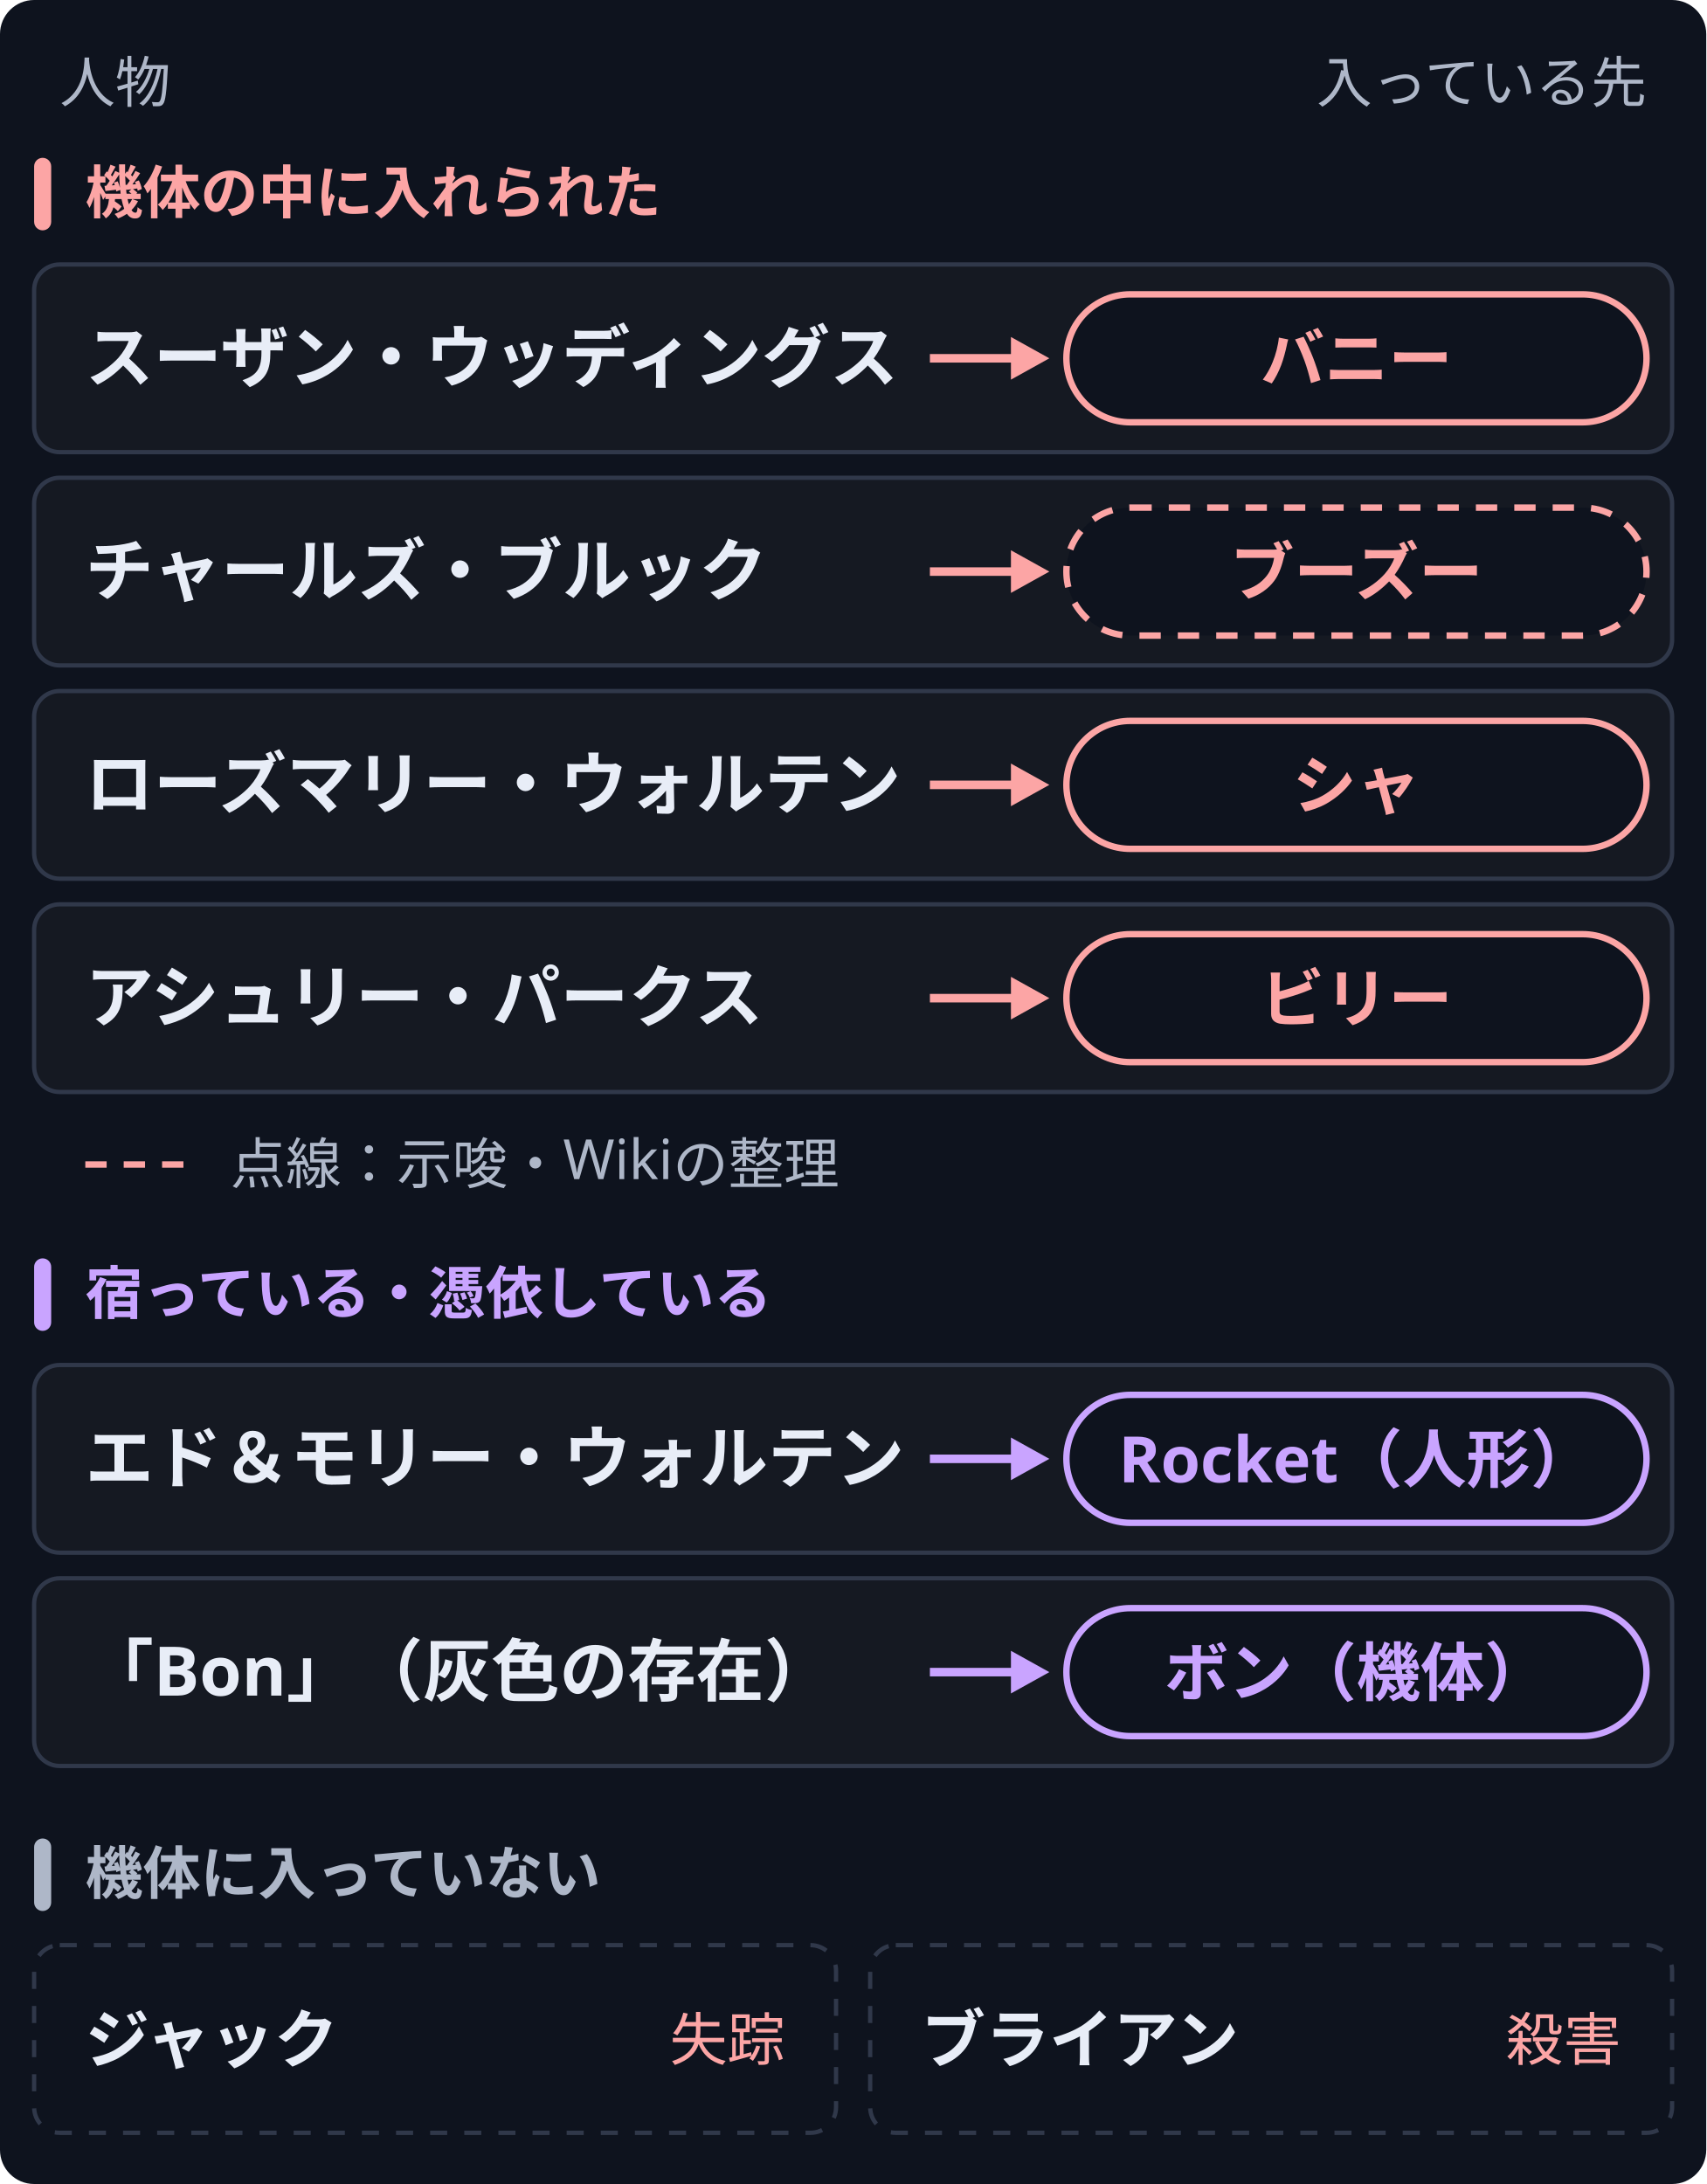
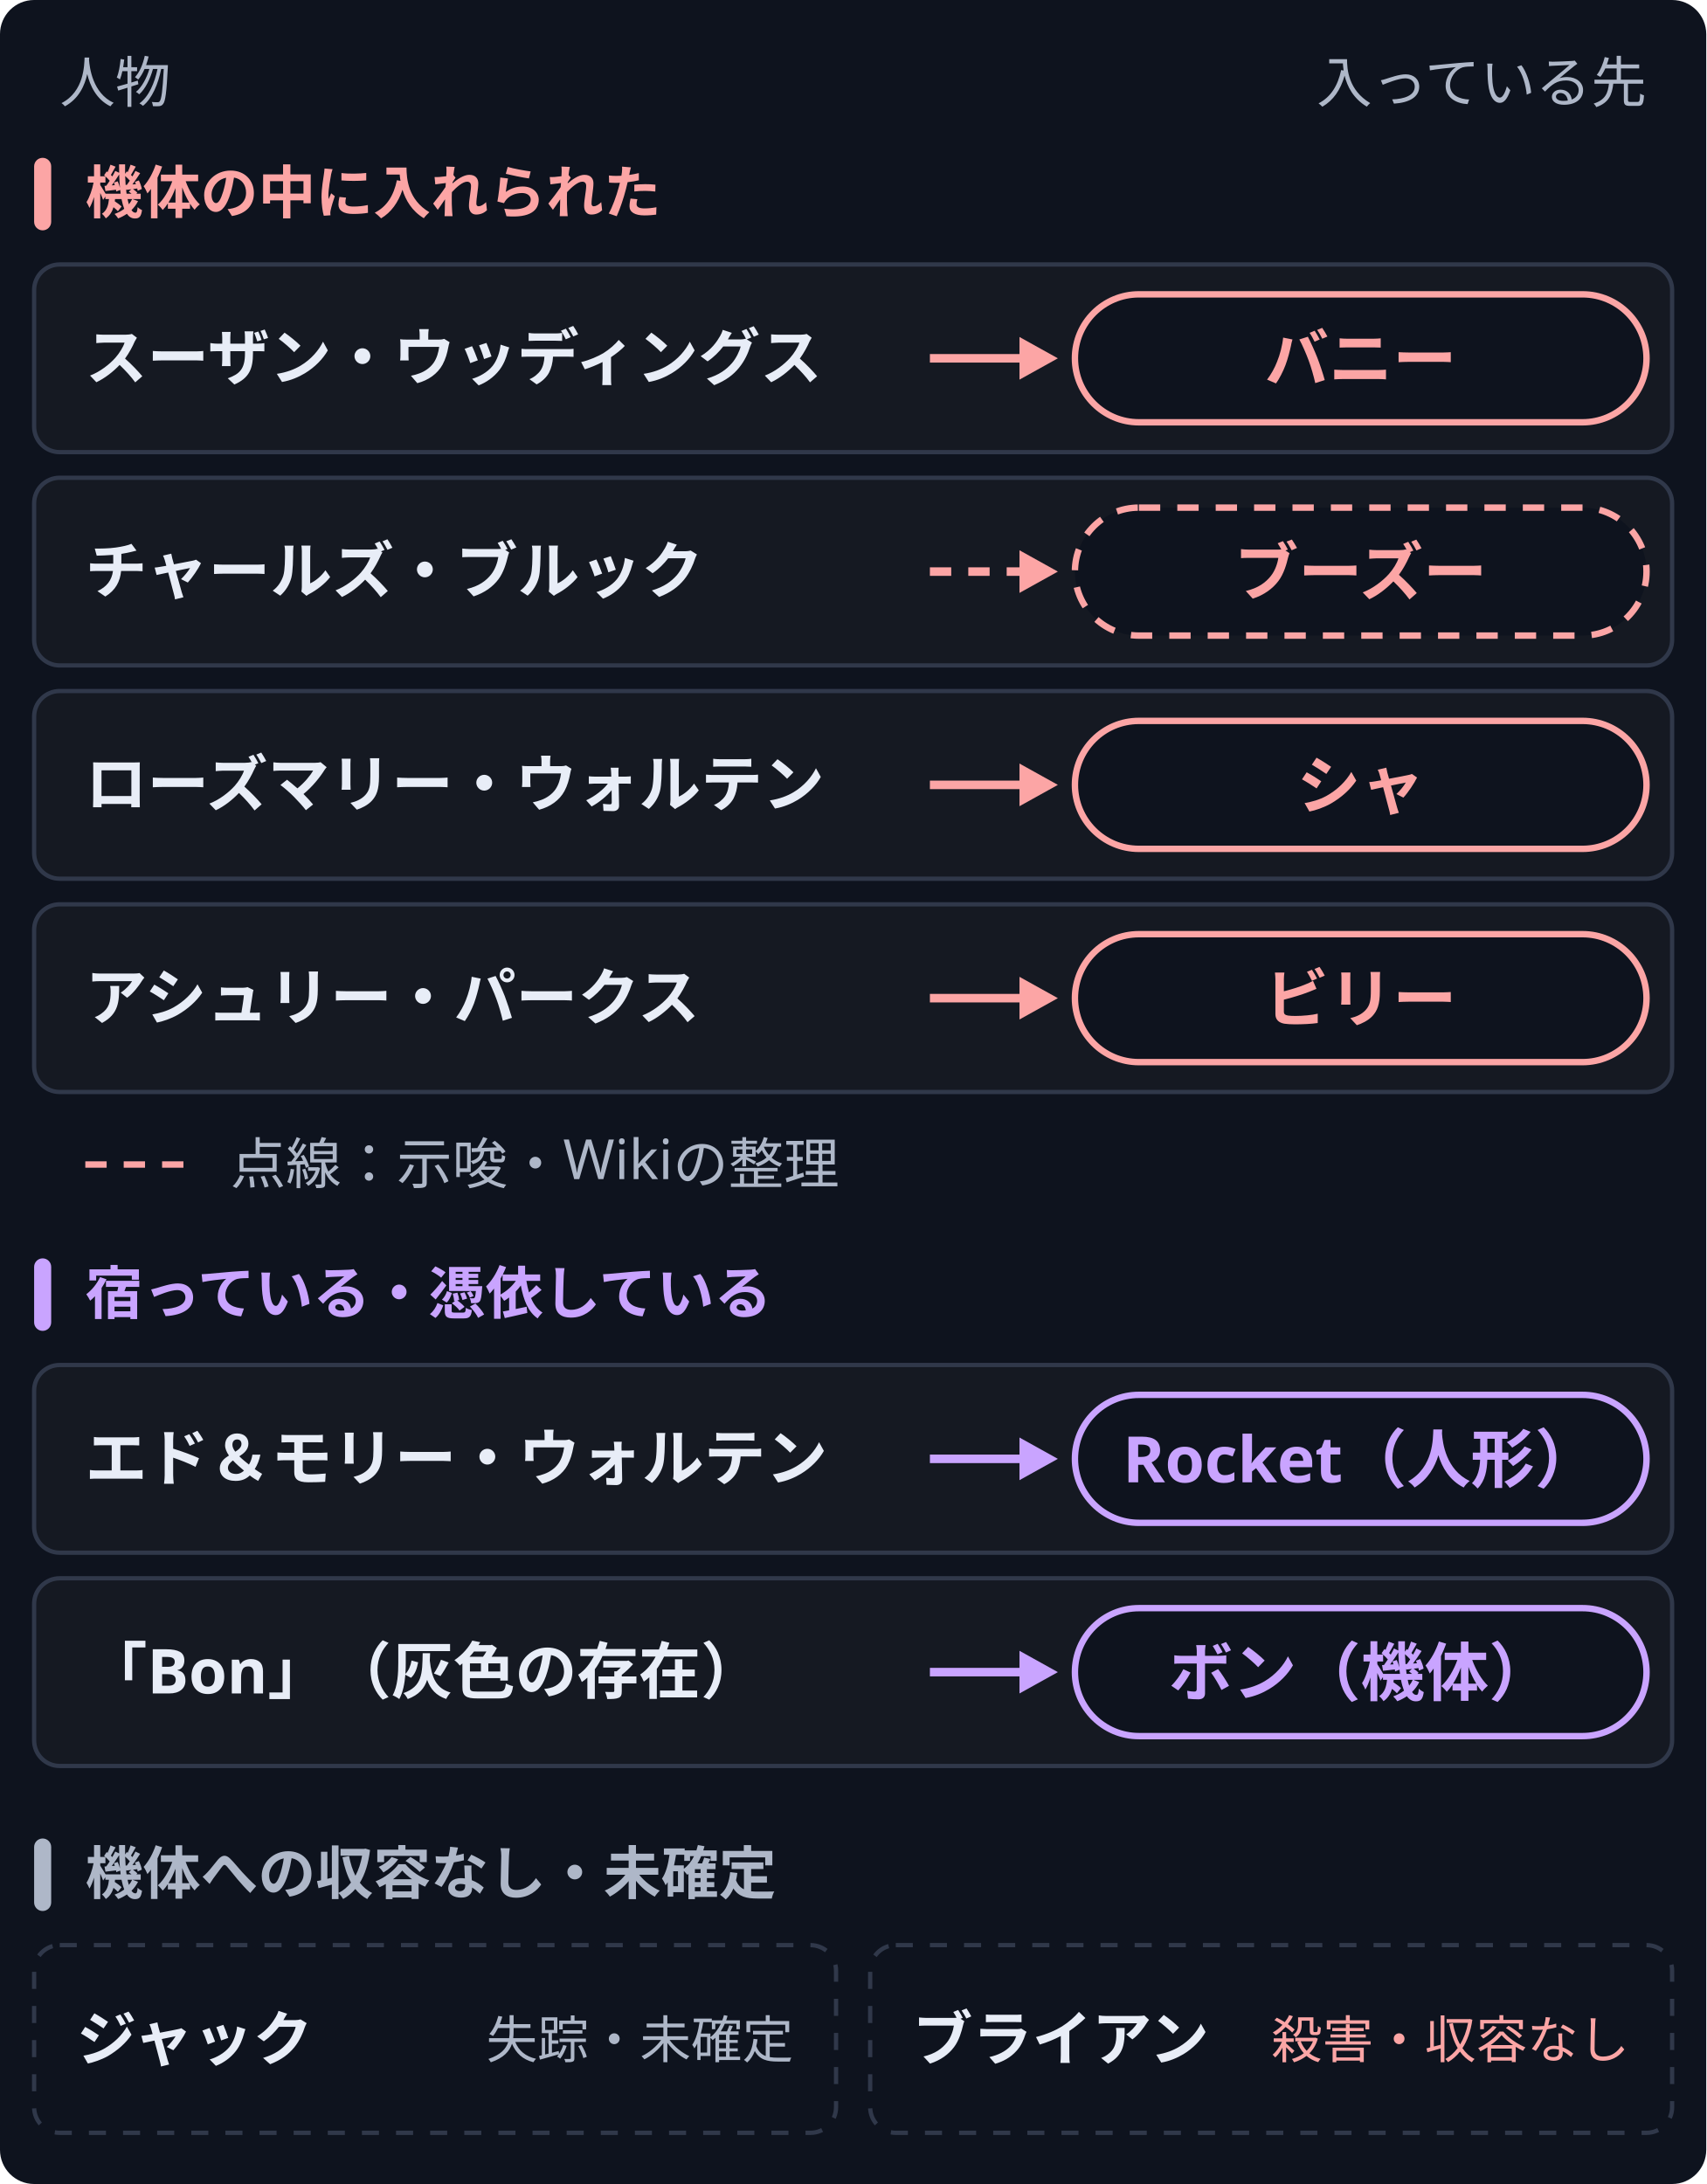
<svg xmlns="http://www.w3.org/2000/svg" width="400" height="512" viewBox="0 0 400 512" role="img" font-family="'Yu Gothic UI','Hiragino Kaku Gothic ProN','Noto Sans JP','Meiryo',sans-serif">
  <rect x="0" y="0" width="400" height="512" rx="8" fill="#0e131e" stroke="none" />
  <text x="14" y="24" font-size="13" fill="#aeb7c8" font-weight="400" text-anchor="start">人物</text>
  <text x="386" y="24" font-size="13" fill="#aeb7c8" font-weight="400" text-anchor="end">入っている先</text>
  <rect x="8" y="37" width="4" height="17" rx="2" fill="#fca5a5" />
  <text x="20" y="50" font-size="13.5" fill="#fca5a5" font-weight="700" text-anchor="start">機体の中に入れられた</text>
  <rect x="8" y="62" width="384" height="44" rx="6" fill="#151922" stroke="#30384a" stroke-width="1" />
-   <text x="20" y="89.5" font-size="16" fill="#e8edf7" font-weight="700" text-anchor="start">スーザン・ウッディングス</text>
-   <line x1="218" y1="84" x2="239" y2="84" stroke="#fca5a5" stroke-width="2" />
-   <polygon points="246,84 237,79 237,89" fill="#fca5a5" />
-   <rect x="250" y="69" width="136" height="30" rx="15" fill="#0e131e" stroke="#fca5a5" stroke-width="1.5" />
-   <text x="318" y="89.5" font-size="15" fill="#fca5a5" font-weight="700" text-anchor="middle">バニー</text>
+   <text x="20" y="89" font-size="14.5" fill="#e8edf7" font-weight="700" text-anchor="start">スーザン・ウッディングス</text>
+   <line x1="218" y1="84" x2="241" y2="84" stroke="#fca5a5" stroke-width="2" />
+   <polygon points="248,84 239,79 239,89" fill="#fca5a5" />
+   <rect x="252" y="69" width="134" height="30" rx="15" fill="#0e131e" stroke="#fca5a5" stroke-width="1.5" />
+   <text x="319" y="89.5" font-size="15" fill="#fca5a5" font-weight="700" text-anchor="middle">バニー</text>
  <rect x="8" y="112" width="384" height="44" rx="6" fill="#151922" stroke="#30384a" stroke-width="1" />
-   <text x="20" y="139.5" font-size="16" fill="#e8edf7" font-weight="700" text-anchor="start">チャールズ・ブルック</text>
-   <line x1="218" y1="134" x2="239" y2="134" stroke="#fca5a5" stroke-width="2" />
-   <polygon points="246,134 237,129 237,139" fill="#fca5a5" />
-   <rect x="250" y="119" width="136" height="30" rx="15" fill="#0e131e" stroke="#fca5a5" stroke-width="1.5" stroke-dasharray="5 4" />
-   <text x="318" y="139.5" font-size="15" fill="#fca5a5" font-weight="700" text-anchor="middle">ブーズー</text>
+   <text x="20" y="139" font-size="14.5" fill="#e8edf7" font-weight="700" text-anchor="start">チャールズ・ブルック</text>
+   <line x1="218" y1="134" x2="241" y2="134" stroke="#fca5a5" stroke-width="2" stroke-dasharray="5 4" />
+   <polygon points="248,134 239,129 239,139" fill="#fca5a5" />
+   <rect x="252" y="119" width="134" height="30" rx="15" fill="#0e131e" stroke="#fca5a5" stroke-width="1.5" stroke-dasharray="5 4" />
+   <text x="319" y="139.5" font-size="15" fill="#fca5a5" font-weight="700" text-anchor="middle">ブーズー</text>
  <rect x="8" y="162" width="384" height="44" rx="6" fill="#151922" stroke="#30384a" stroke-width="1" />
-   <text x="20" y="189.5" font-size="16" fill="#e8edf7" font-weight="700" text-anchor="start">ローズマリー・ウォルテン</text>
-   <line x1="218" y1="184" x2="239" y2="184" stroke="#fca5a5" stroke-width="2" />
-   <polygon points="246,184 237,179 237,189" fill="#fca5a5" />
-   <rect x="250" y="169" width="136" height="30" rx="15" fill="#0e131e" stroke="#fca5a5" stroke-width="1.5" />
-   <text x="318" y="189.5" font-size="15" fill="#fca5a5" font-weight="700" text-anchor="middle">シャ</text>
+   <text x="20" y="189" font-size="14.5" fill="#e8edf7" font-weight="700" text-anchor="start">ローズマリー・ウォルテン</text>
+   <line x1="218" y1="184" x2="241" y2="184" stroke="#fca5a5" stroke-width="2" />
+   <polygon points="248,184 239,179 239,189" fill="#fca5a5" />
+   <rect x="252" y="169" width="134" height="30" rx="15" fill="#0e131e" stroke="#fca5a5" stroke-width="1.5" />
+   <text x="319" y="189.5" font-size="15" fill="#fca5a5" font-weight="700" text-anchor="middle">シャ</text>
  <rect x="8" y="212" width="384" height="44" rx="6" fill="#151922" stroke="#30384a" stroke-width="1" />
-   <text x="20" y="239.5" font-size="16" fill="#e8edf7" font-weight="700" text-anchor="start">アシュリー・パークス</text>
-   <line x1="218" y1="234" x2="239" y2="234" stroke="#fca5a5" stroke-width="2" />
-   <polygon points="246,234 237,229 237,239" fill="#fca5a5" />
-   <rect x="250" y="219" width="136" height="30" rx="15" fill="#0e131e" stroke="#fca5a5" stroke-width="1.5" />
-   <text x="318" y="239.5" font-size="15" fill="#fca5a5" font-weight="700" text-anchor="middle">ビリー</text>
+   <text x="20" y="239" font-size="14.5" fill="#e8edf7" font-weight="700" text-anchor="start">アシュリー・パークス</text>
+   <line x1="218" y1="234" x2="241" y2="234" stroke="#fca5a5" stroke-width="2" />
+   <polygon points="248,234 239,229 239,239" fill="#fca5a5" />
+   <rect x="252" y="219" width="134" height="30" rx="15" fill="#0e131e" stroke="#fca5a5" stroke-width="1.5" />
+   <text x="319" y="239.5" font-size="15" fill="#fca5a5" font-weight="700" text-anchor="middle">ビリー</text>
  <line x1="20" y1="273" x2="46" y2="273" stroke="#fca5a5" stroke-width="1.5" stroke-dasharray="5 4" />
  <text x="54" y="277.5" font-size="13" fill="#aeb7c8" font-weight="400" text-anchor="start">点線：示唆・Wikiの整理</text>
  <rect x="8" y="295" width="4" height="17" rx="2" fill="#c9a4ff" />
  <text x="20" y="308" font-size="13.5" fill="#c9a4ff" font-weight="700" text-anchor="start">宿っている・憑依している</text>
  <rect x="8" y="320" width="384" height="44" rx="6" fill="#151922" stroke="#30384a" stroke-width="1" />
-   <text x="20" y="347.5" font-size="16" fill="#e8edf7" font-weight="700" text-anchor="start">エド＆モリー・ウォルテン</text>
-   <line x1="218" y1="342" x2="239" y2="342" stroke="#c9a4ff" stroke-width="2" />
-   <polygon points="246,342 237,337 237,347" fill="#c9a4ff" />
-   <rect x="250" y="327" width="136" height="30" rx="15" fill="#0e131e" stroke="#c9a4ff" stroke-width="1.5" />
-   <text x="318" y="347.5" font-size="15" fill="#c9a4ff" font-weight="700" text-anchor="middle">Rocket（人形）</text>
+   <text x="20" y="347" font-size="14.5" fill="#e8edf7" font-weight="700" text-anchor="start">エド＆モリー・ウォルテン</text>
+   <line x1="218" y1="342" x2="241" y2="342" stroke="#c9a4ff" stroke-width="2" />
+   <polygon points="248,342 239,337 239,347" fill="#c9a4ff" />
+   <rect x="252" y="327" width="134" height="30" rx="15" fill="#0e131e" stroke="#c9a4ff" stroke-width="1.5" />
+   <text x="319" y="347.5" font-size="15" fill="#c9a4ff" font-weight="700" text-anchor="middle">Rocket（人形）</text>
  <rect x="8" y="370" width="384" height="44" rx="6" fill="#151922" stroke="#30384a" stroke-width="1" />
-   <text x="20" y="397.5" font-size="16" fill="#e8edf7" font-weight="700" text-anchor="start">「Bon」（灰色の存在）</text>
-   <line x1="218" y1="392" x2="239" y2="392" stroke="#c9a4ff" stroke-width="2" />
-   <polygon points="246,392 237,387 237,397" fill="#c9a4ff" />
-   <rect x="250" y="377" width="136" height="30" rx="15" fill="#0e131e" stroke="#c9a4ff" stroke-width="1.5" />
-   <text x="318" y="397.5" font-size="15" fill="#c9a4ff" font-weight="700" text-anchor="middle">ボン（機体）</text>
+   <text x="20" y="397" font-size="14.5" fill="#e8edf7" font-weight="700" text-anchor="start">「Bon」（灰色の存在）</text>
+   <line x1="218" y1="392" x2="241" y2="392" stroke="#c9a4ff" stroke-width="2" />
+   <polygon points="248,392 239,387 239,397" fill="#c9a4ff" />
+   <rect x="252" y="377" width="134" height="30" rx="15" fill="#0e131e" stroke="#c9a4ff" stroke-width="1.5" />
+   <text x="319" y="397.5" font-size="15" fill="#c9a4ff" font-weight="700" text-anchor="middle">ボン（機体）</text>
  <rect x="8" y="431" width="4" height="17" rx="2" fill="#aeb7c8" />
-   <text x="20" y="444" font-size="13.5" fill="#aeb7c8" font-weight="700" text-anchor="start">機体に入っていない</text>
+   <text x="20" y="444" font-size="13.5" fill="#aeb7c8" font-weight="700" text-anchor="start">機体への収容なし・未確定</text>
  <rect x="8" y="456" width="188" height="44" rx="6" fill="none" stroke="#30384a" stroke-width="1" stroke-dasharray="4 4" />
-   <text x="20" y="483.5" font-size="15" fill="#e8edf7" font-weight="700" text-anchor="start">ジャック</text>
-   <text x="184" y="483" font-size="13.5" fill="#fca5a5" font-weight="400" text-anchor="end">失踪</text>
+   <text x="18" y="483" font-size="14" fill="#e8edf7" font-weight="700" text-anchor="start">ジャック</text>
+   <text x="186" y="482.5" font-size="12" fill="#aeb7c8" font-weight="400" text-anchor="end">失踪・未確定</text>
  <rect x="204" y="456" width="188" height="44" rx="6" fill="none" stroke="#30384a" stroke-width="1" stroke-dasharray="4 4" />
-   <text x="216" y="483.5" font-size="15" fill="#e8edf7" font-weight="700" text-anchor="start">ブライアン</text>
-   <text x="380" y="483" font-size="13.5" fill="#fca5a5" font-weight="400" text-anchor="end">殺害</text>
+   <text x="214" y="483" font-size="14" fill="#e8edf7" font-weight="700" text-anchor="start">ブライアン</text>
+   <text x="382" y="482.5" font-size="12" fill="#fca5a5" font-weight="400" text-anchor="end">殺害・収容なし</text>
</svg>
